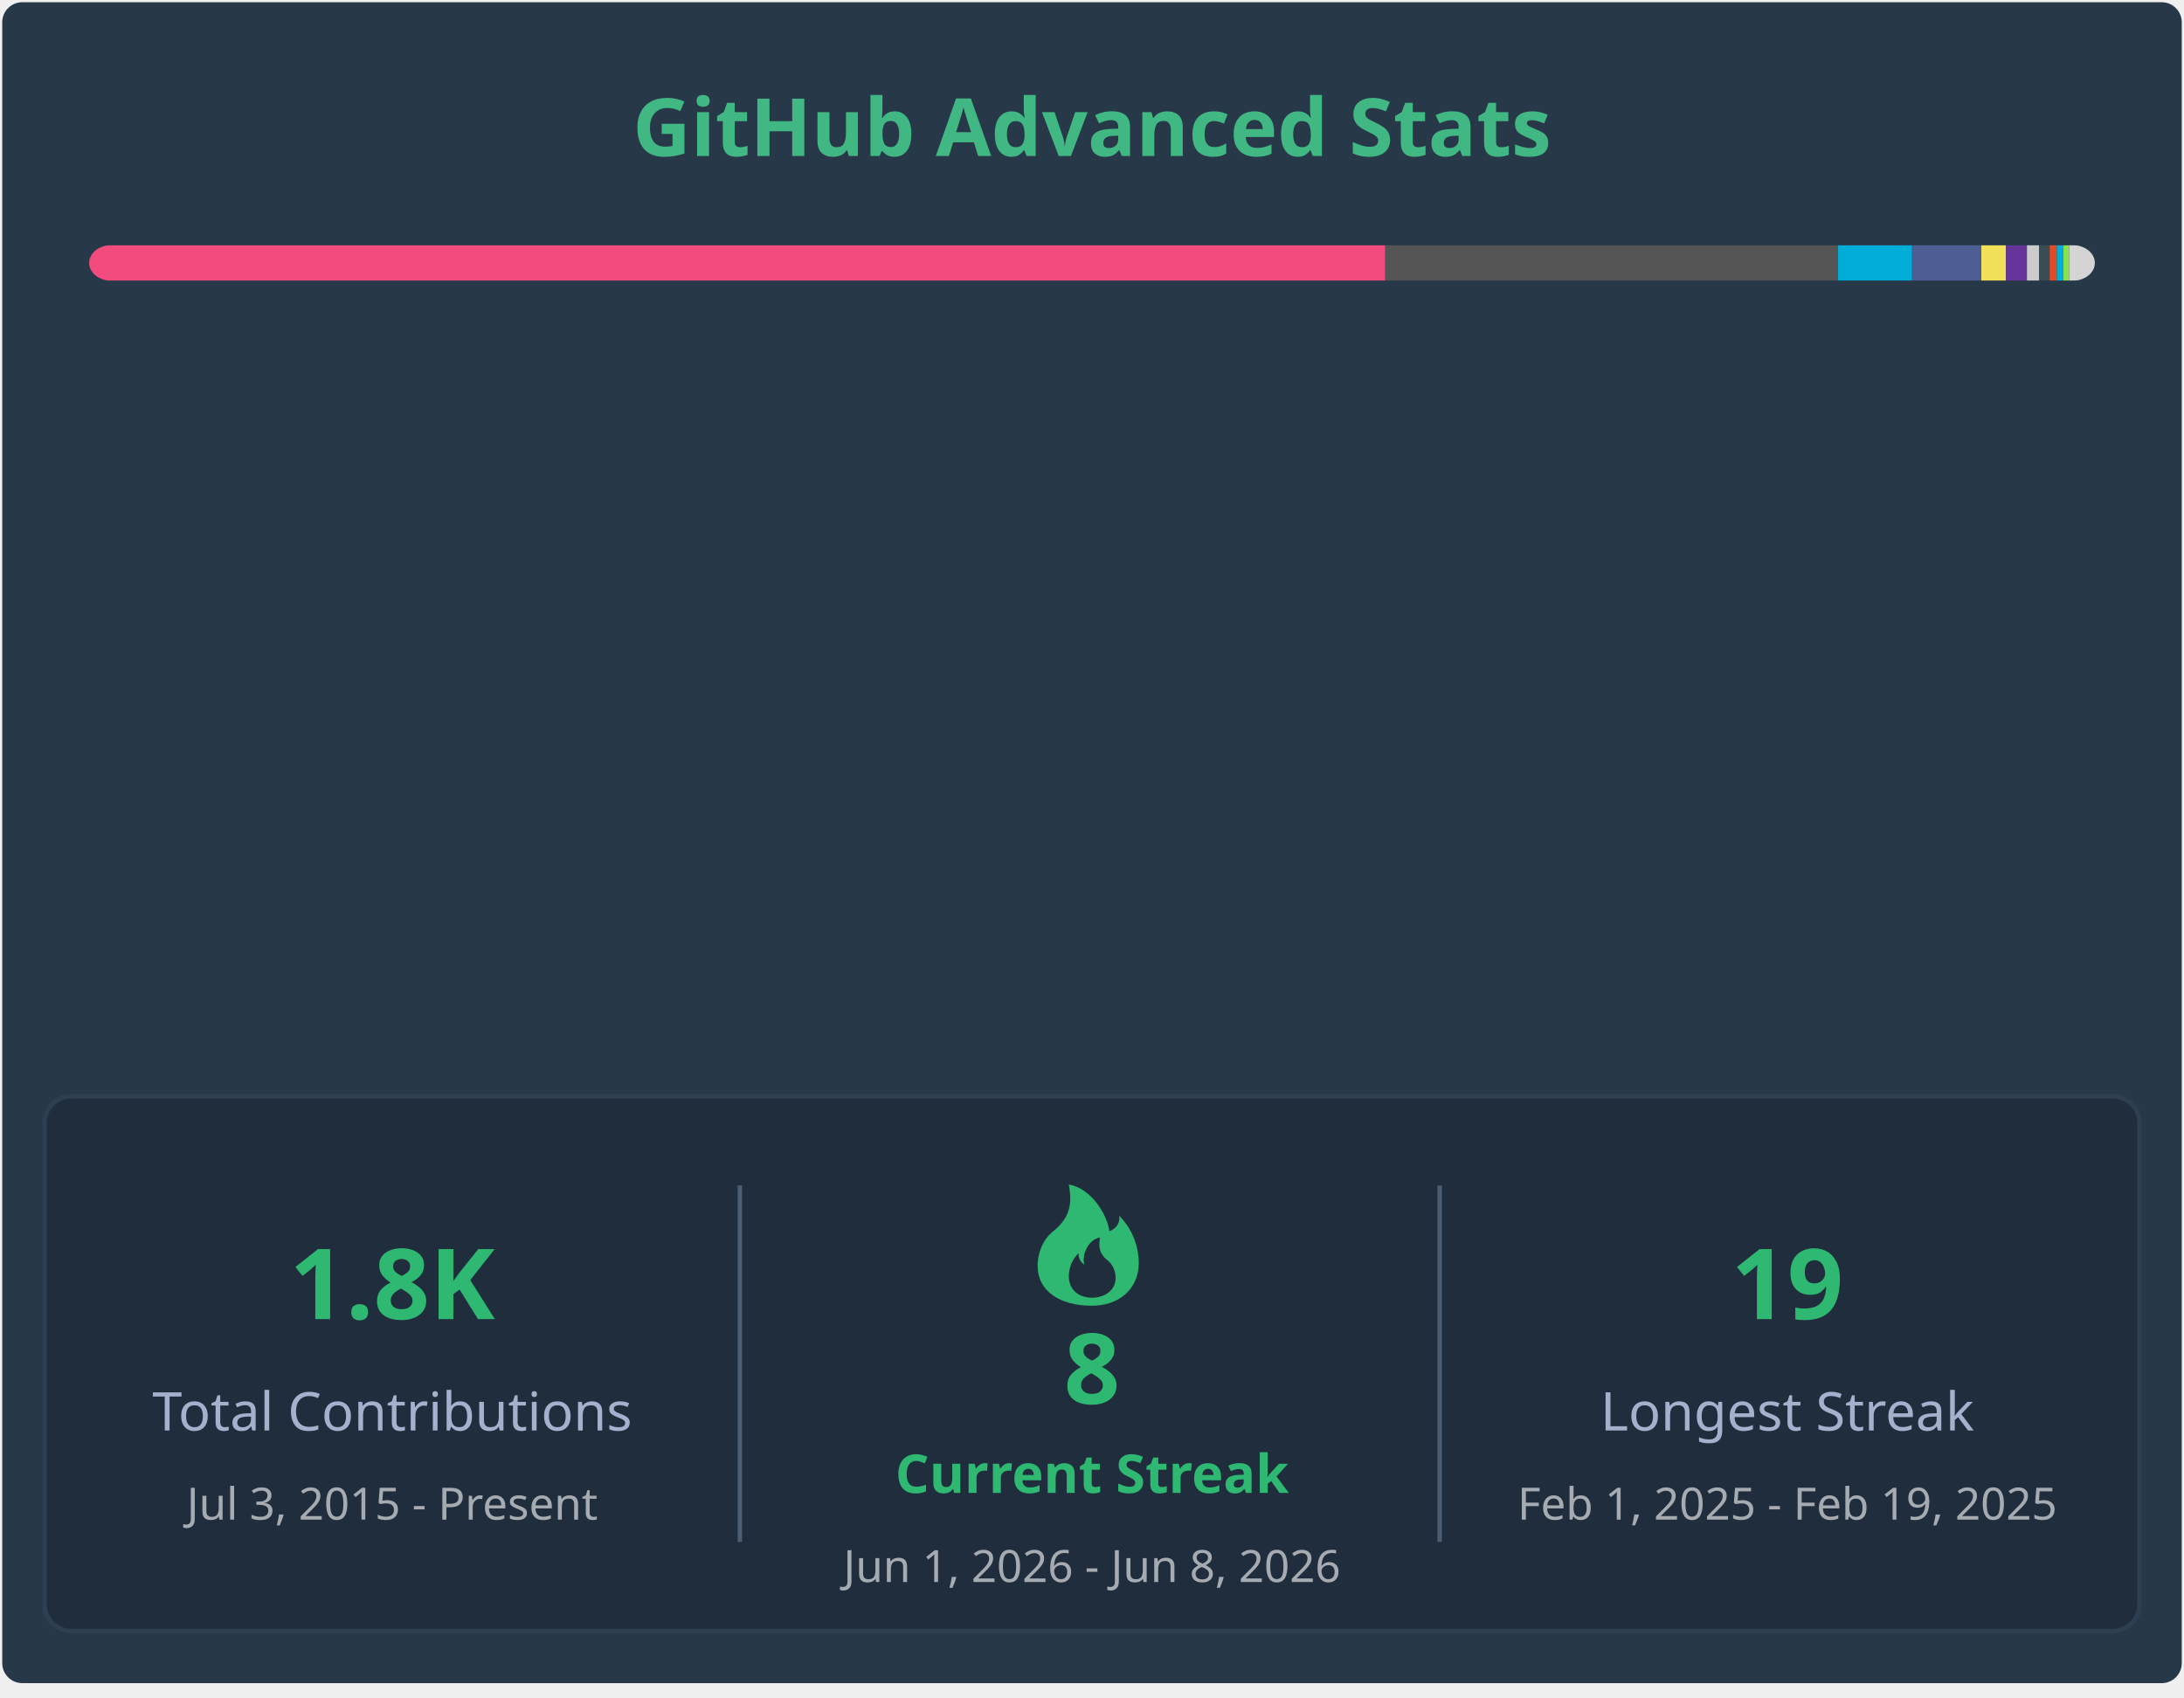
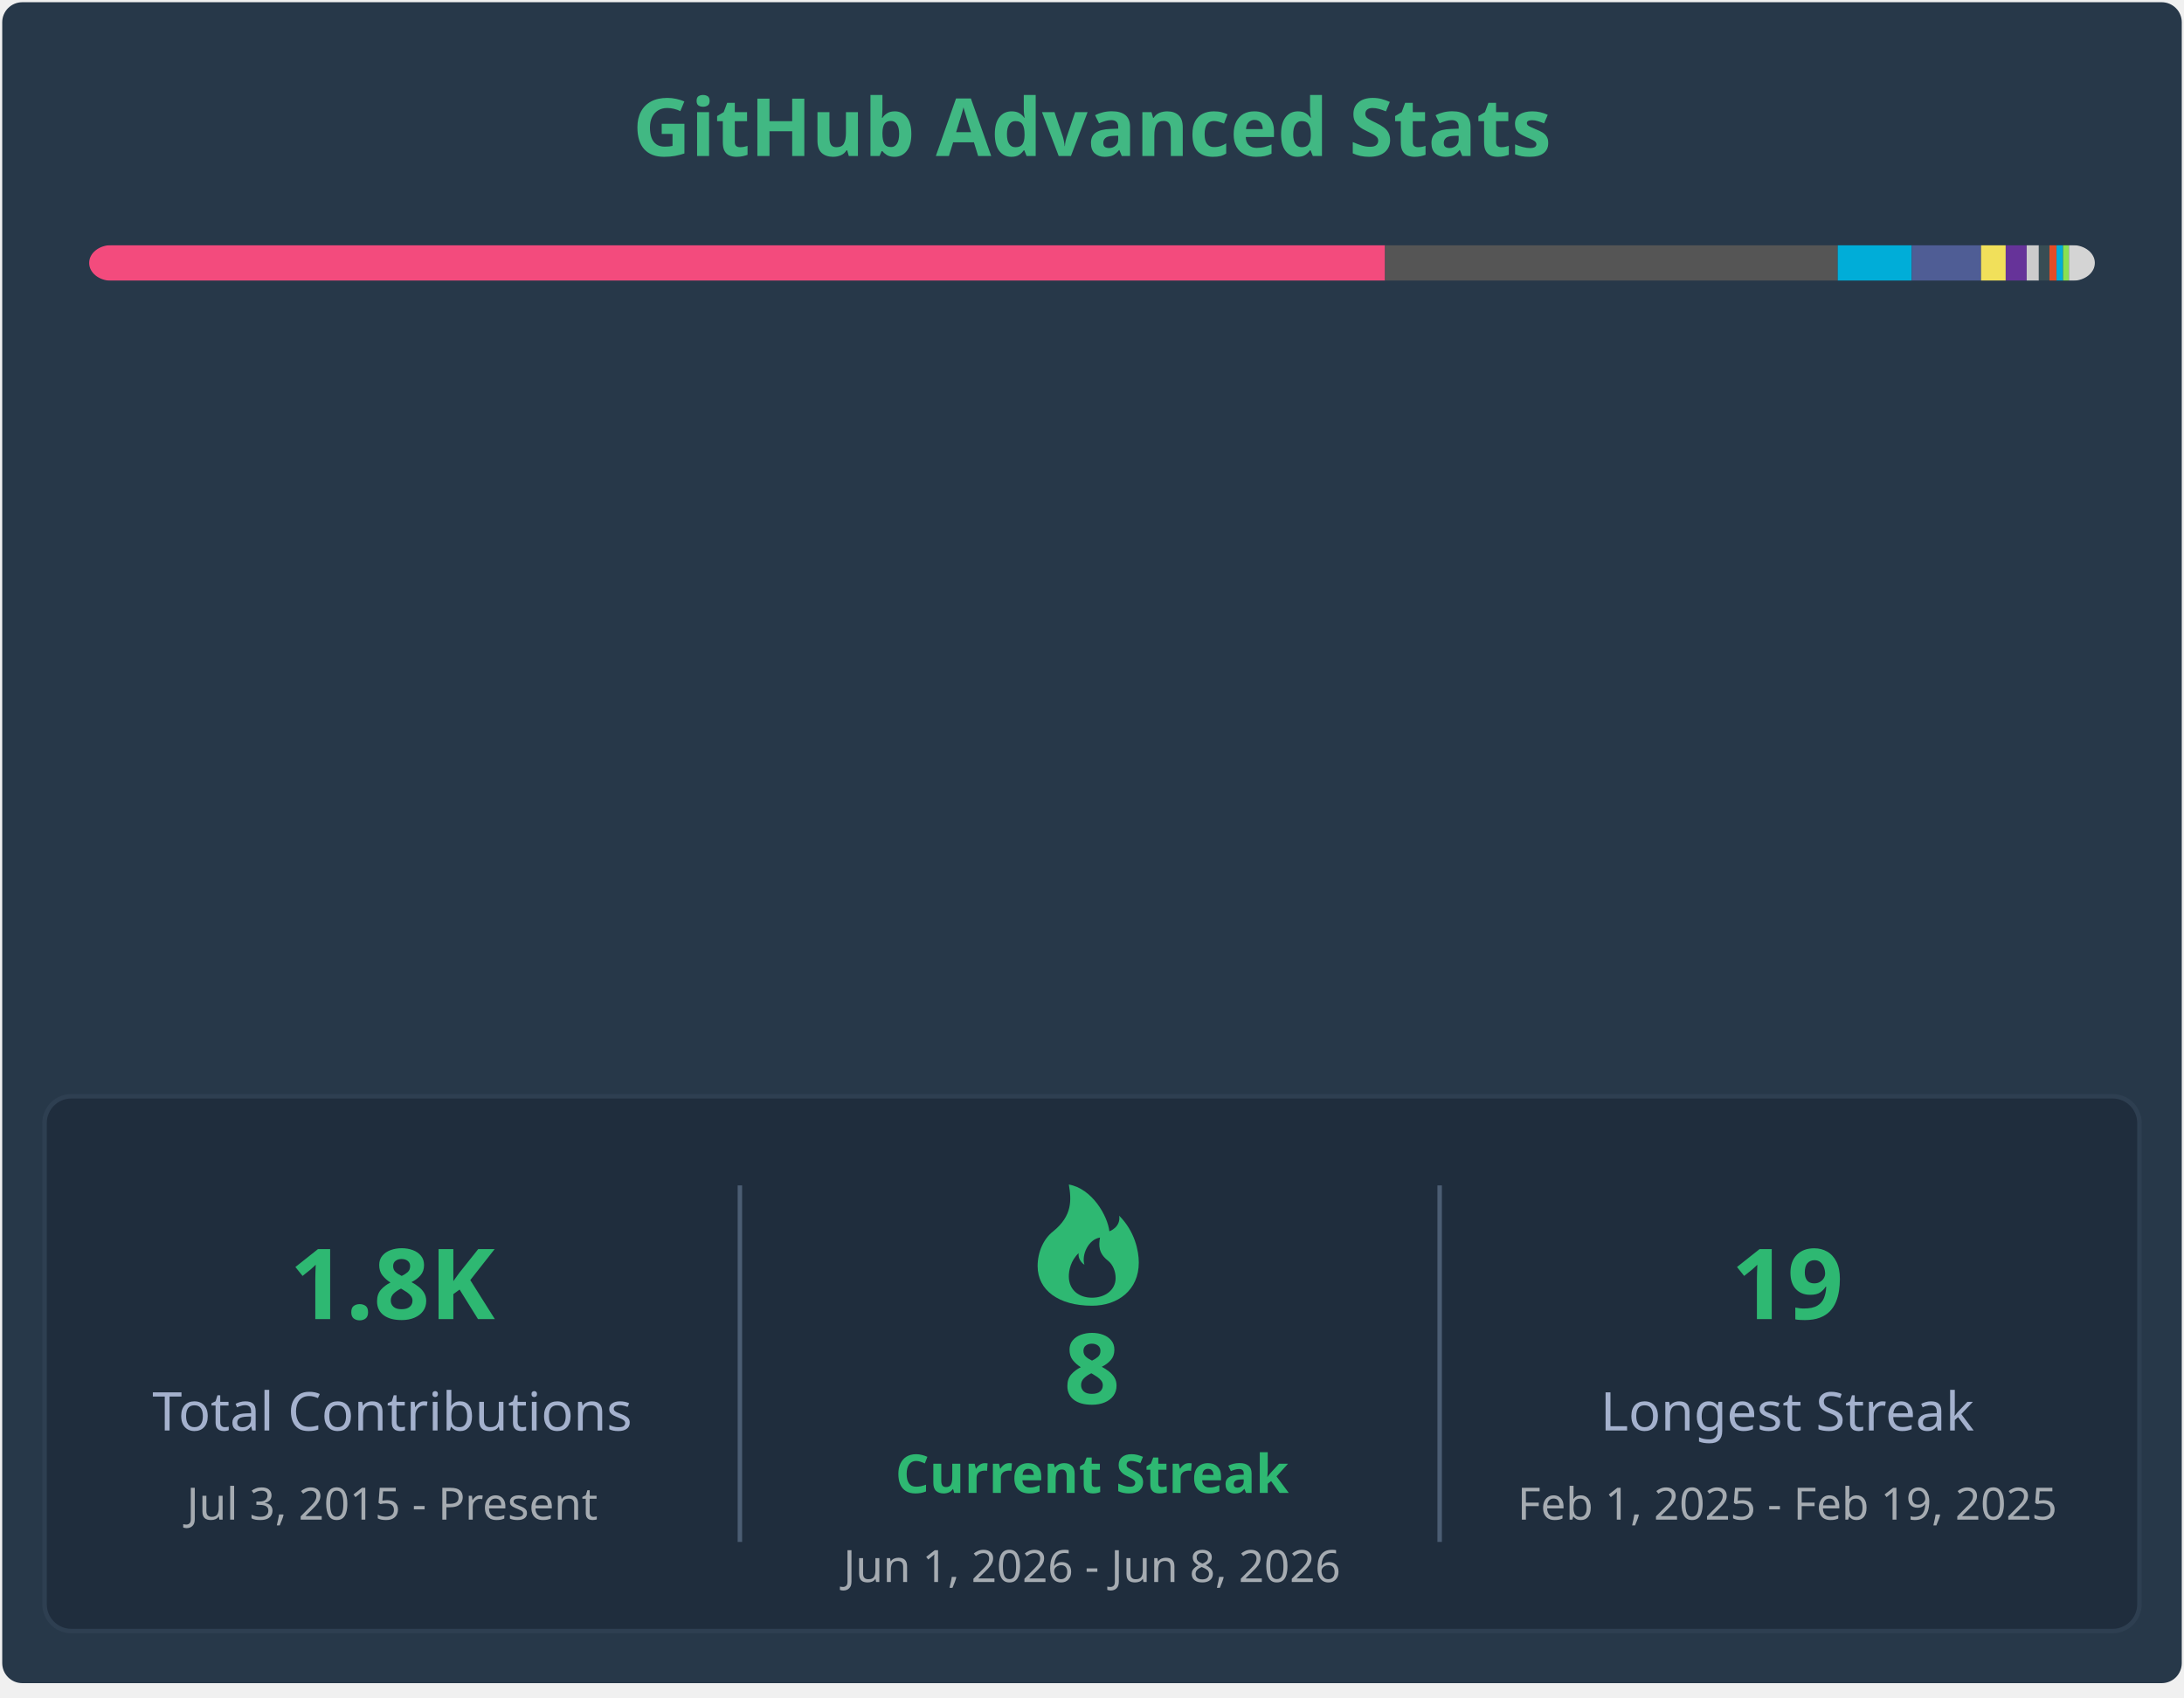
<svg xmlns="http://www.w3.org/2000/svg" width="490" height="381" viewBox="0 0 490 381" fill="none" role="img" aria-labelledby="descId">
  <style>
        .header {
            font: 600 18px 'Segoe UI', Ubuntu, Sans-Serif;
            fill: #41b883;
            animation: fadeInAnimation 0.8s ease-in-out forwards;
        }
        .stat-label {
            font: 600 12px 'Segoe UI', Ubuntu, Sans-Serif;
            fill: #fffefe;
        }
        .stat-value {
            font: 700 12px 'Segoe UI', Ubuntu, Sans-Serif;
            fill: #41b883;
        }
        .lang-name {
            font: 400 11px "Segoe UI", Ubuntu, Sans-Serif;
            fill: #fffefe;
        }
        .stagger {
            opacity: 0;
            animation: fadeInAnimation 0.3s ease-in-out forwards;
        }
        @keyframes fadeInAnimation {
            from { opacity: 0; }
            to { opacity: 1; }
        }
    </style>
  <rect x="0.5" y="0.5" rx="4.5" height="99%" stroke="#e4e2e2" width="489" fill="#273849" stroke-opacity="0" />
  <g transform="translate(245, 35)">
    <text x="0" y="0" class="header" text-anchor="middle">GitHub Advanced Stats</text>
  </g>
  <g transform="translate(20, 55)">
    <mask id="rect-mask">
      <rect x="0" y="0" width="450" height="8" fill="white" rx="5" />
    </mask>
-     <rect mask="url(#rect-mask)" x="0" y="0" width="290.802" height="8" fill="#f34b7d" />
-     <rect mask="url(#rect-mask)" x="290.802" y="0" width="101.588" height="8" fill="#555555" />
-     <rect mask="url(#rect-mask)" x="392.39" y="0" width="16.606" height="8" fill="#00ADD8" />
-     <rect mask="url(#rect-mask)" x="408.996" y="0" width="15.529" height="8" fill="#4F5D95" />
-     <rect mask="url(#rect-mask)" x="424.525" y="0" width="5.535" height="8" fill="#f1e05a" />
-     <rect mask="url(#rect-mask)" x="430.06" y="0" width="4.706" height="8" fill="#663399" />
-     <rect mask="url(#rect-mask)" x="434.767" y="0" width="2.729" height="8" fill="#cccccc" />
-     <rect mask="url(#rect-mask)" x="437.496" y="0" width="2.375" height="8" fill="#384d54" />
-     <rect mask="url(#rect-mask)" x="439.87" y="0" width="1.599" height="8" fill="#e34c26" />
-     <rect mask="url(#rect-mask)" x="441.469" y="0" width="1.455" height="8" fill="#00ADD8" />
-     <rect mask="url(#rect-mask)" x="442.925" y="0" width="1.325" height="8" fill="#89e051" />
-     <rect mask="url(#rect-mask)" x="444.249" y="0" width="5.751" height="8" fill="#d4d4d4" />
+     <rect mask="url(#rect-mask)" x="0" y="0" width="290.747" height="8" fill="#f34b7d" />
+     <rect mask="url(#rect-mask)" x="290.747" y="0" width="101.569" height="8" fill="#555555" />
+     <rect mask="url(#rect-mask)" x="392.316" y="0" width="16.603" height="8" fill="#00ADD8" />
+     <rect mask="url(#rect-mask)" x="408.919" y="0" width="15.548" height="8" fill="#4F5D95" />
+     <rect mask="url(#rect-mask)" x="424.467" y="0" width="5.534" height="8" fill="#f1e05a" />
+     <rect mask="url(#rect-mask)" x="430.001" y="0" width="4.706" height="8" fill="#663399" />
+     <rect mask="url(#rect-mask)" x="434.707" y="0" width="2.728" height="8" fill="#cccccc" />
+     <rect mask="url(#rect-mask)" x="437.435" y="0" width="2.374" height="8" fill="#384d54" />
+     <rect mask="url(#rect-mask)" x="439.809" y="0" width="1.599" height="8" fill="#e34c26" />
+     <rect mask="url(#rect-mask)" x="441.408" y="0" width="1.455" height="8" fill="#00ADD8" />
+     <rect mask="url(#rect-mask)" x="442.863" y="0" width="1.324" height="8" fill="#89e051" />
+     <rect mask="url(#rect-mask)" x="444.187" y="0" width="5.813" height="8" fill="#d4d4d4" />
    <g transform="translate(5, 25)">
      <g transform="translate(0, 0)">
        <g transform="translate(0, 0)">
          <g transform="translate(0, 0)" class="stagger" style="animation-delay: 450ms">
            <circle cx="5" cy="6" r="5" fill="#f34b7d" />
-             <text x="15" y="10" class="lang-name">C++ 64.62%</text>
+             <text x="15" y="10" class="lang-name">C++ 64.61%</text>
          </g>
          <g transform="translate(0, 25)" class="stagger" style="animation-delay: 550ms">
            <circle cx="5" cy="6" r="5" fill="#555555" />
-             <text x="15" y="10" class="lang-name">C 22.58%</text>
+             <text x="15" y="10" class="lang-name">C 22.57%</text>
          </g>
          <g transform="translate(0, 50)" class="stagger" style="animation-delay: 650ms">
            <circle cx="5" cy="6" r="5" fill="#00ADD8" />
            <text x="15" y="10" class="lang-name">Go 3.69%</text>
          </g>
          <g transform="translate(0, 75)" class="stagger" style="animation-delay: 750ms">
            <circle cx="5" cy="6" r="5" fill="#4F5D95" />
-             <text x="15" y="10" class="lang-name">PHP 3.45%</text>
+             <text x="15" y="10" class="lang-name">PHP 3.46%</text>
          </g>
          <g transform="translate(0, 100)" class="stagger" style="animation-delay: 850ms">
            <circle cx="5" cy="6" r="5" fill="#f1e05a" />
            <text x="15" y="10" class="lang-name">JavaScript 1.23%</text>
          </g>
          <g transform="translate(0, 125)" class="stagger" style="animation-delay: 950ms">
            <circle cx="5" cy="6" r="5" fill="#663399" />
            <text x="15" y="10" class="lang-name">CSS 1.05%</text>
          </g>
        </g>
        <g transform="translate(130, 0)">
          <g transform="translate(0, 0)" class="stagger" style="animation-delay: 450ms">
            <circle cx="5" cy="6" r="5" fill="#cccccc" />
            <text x="15" y="10" class="lang-name">Gettext Catalog 0.61%</text>
          </g>
          <g transform="translate(0, 25)" class="stagger" style="animation-delay: 550ms">
            <circle cx="5" cy="6" r="5" fill="#384d54" />
            <text x="15" y="10" class="lang-name">Dockerfile 0.53%</text>
          </g>
          <g transform="translate(0, 50)" class="stagger" style="animation-delay: 650ms">
            <circle cx="5" cy="6" r="5" fill="#e34c26" />
            <text x="15" y="10" class="lang-name">HTML 0.36%</text>
          </g>
          <g transform="translate(0, 75)" class="stagger" style="animation-delay: 750ms">
            <circle cx="5" cy="6" r="5" fill="#00ADD8" />
            <text x="15" y="10" class="lang-name">Go Template 0.32%</text>
          </g>
          <g transform="translate(0, 100)" class="stagger" style="animation-delay: 850ms">
            <circle cx="5" cy="6" r="5" fill="#89e051" />
            <text x="15" y="10" class="lang-name">Shell 0.29%</text>
          </g>
          <g transform="translate(0, 125)" class="stagger" style="animation-delay: 950ms">
            <circle cx="5" cy="6" r="5" fill="#d4d4d4" />
-             <text x="15" y="10" class="lang-name">Others 1.28%</text>
+             <text x="15" y="10" class="lang-name">Others 1.29%</text>
          </g>
        </g>
      </g>
      <g transform="translate(295, 2)">
        <g transform="translate(0, 2)" class="stagger" style="animation-delay: 0ms">
          <text x="0" y="10" class="stat-label">Total Commits:</text>
-           <text x="115" y="10" class="stat-value">571</text>
+           <text x="115" y="10" class="stat-value">576</text>
        </g>
        <g transform="translate(0, 24)" class="stagger" style="animation-delay: 100ms">
          <text x="0" y="10" class="stat-label">Merged PRs:</text>
          <text x="115" y="10" class="stat-value">139</text>
        </g>
        <g transform="translate(0, 46)" class="stagger" style="animation-delay: 200ms">
          <text x="0" y="10" class="stat-label">Code Reviews:</text>
          <text x="115" y="10" class="stat-value">1</text>
        </g>
        <g transform="translate(0, 68)" class="stagger" style="animation-delay: 300ms">
          <text x="0" y="10" class="stat-label">Total Issues:</text>
          <text x="115" y="10" class="stat-value">107</text>
        </g>
        <g transform="translate(0, 90)" class="stagger" style="animation-delay: 400ms">
          <text x="0" y="10" class="stat-label">Total Stars:</text>
          <text x="115" y="10" class="stat-value">6</text>
        </g>
        <g transform="translate(0, 112)" class="stagger" style="animation-delay: 500ms">
          <text x="0" y="10" class="stat-label">Total Repositories:</text>
          <text x="115" y="10" class="stat-value">14</text>
        </g>
        <g transform="translate(0, 134)" class="stagger" style="animation-delay: 600ms">
          <text x="0" y="10" class="stat-label">Followers:</text>
          <text x="115" y="10" class="stat-value">9</text>
        </g>
      </g>
    </g>
  </g>
  <g transform="translate(10, 246)">
    <rect width="470" height="120" rx="6" fill="#1f2d3d" stroke="#2e3f51" stroke-width="1" />
    <g transform="translate(0, 20)">
      <text x="78" y="30" fill="#2eb872" font-family="Segoe UI, Ubuntu, sans-serif" font-weight="bold" font-size="22px" text-anchor="middle">
                1.8K
            </text>
      <text x="78" y="55" fill="#a4b1cd" font-family="Segoe UI, Ubuntu, sans-serif" font-size="12px" text-anchor="middle">
                Total Contributions
            </text>
      <text x="78" y="75" fill="#ffffff" opacity="0.6" font-family="Segoe UI, Ubuntu, sans-serif" font-size="10px" text-anchor="middle">
                Jul  3, 2015 - Present
            </text>
    </g>
    <line x1="156" y1="20" x2="156" y2="100" stroke="#4b5d73" stroke-width="1" />
    <g transform="translate(156, 15)">
      <path d="M79,32 C84.8,32 89.5,28.5 89.5,22.3 C89.5,19.7 88.6,15.3 85.1,11.8 C85.5,14.4 82.9,15.3 82.9,15.3 C82.5,11.8 79,5.7 73.8,4.8 C74.4,8.3 74.6,11.8 70.3,15.3 C68.1,17 66.8,20 66.8,23.1 C66.8,28.5 71.5,32 79,32 M79,30.2 C76.1,30.2 73.8,28.5 73.8,25.4 C73.8,24.1 74.2,21.9 76,20.2 C75.8,21.9 77.3,22.8 77.3,22.8 C76.6,20.6 78.2,17.1 80.8,16.7 C80.5,18.4 80.4,20.2 82.6,21.9 C83.7,22.8 84.3,24.3 84.3,25.8 C84.3,28.5 81.9,30.2 79,30.2" fill="#2eb872" />
      <text x="79" y="54" fill="#2eb872" font-family="Segoe UI, Ubuntu, sans-serif" font-weight="bold" font-size="22px" text-anchor="middle">
                8
            </text>
      <text x="79" y="74" fill="#2eb872" font-family="Segoe UI, Ubuntu, sans-serif" font-weight="bold" font-size="12px" text-anchor="middle">
                Current Streak
            </text>
      <text x="79" y="94" fill="#ffffff" opacity="0.6" font-family="Segoe UI, Ubuntu, sans-serif" font-size="10px" text-anchor="middle">
                Jun  1, 2026 - Jun  8, 2026
            </text>
    </g>
    <line x1="313" y1="20" x2="313" y2="100" stroke="#4b5d73" stroke-width="1" />
    <g transform="translate(313, 20)">
      <text x="78" y="30" fill="#2eb872" font-family="Segoe UI, Ubuntu, sans-serif" font-weight="bold" font-size="22px" text-anchor="middle">
                19
            </text>
      <text x="78" y="55" fill="#a4b1cd" font-family="Segoe UI, Ubuntu, sans-serif" font-size="12px" text-anchor="middle">
                Longest Streak
            </text>
      <text x="78" y="75" fill="#ffffff" opacity="0.6" font-family="Segoe UI, Ubuntu, sans-serif" font-size="10px" text-anchor="middle">
                Feb  1, 2025 - Feb 19, 2025
            </text>
    </g>
  </g>
</svg>
